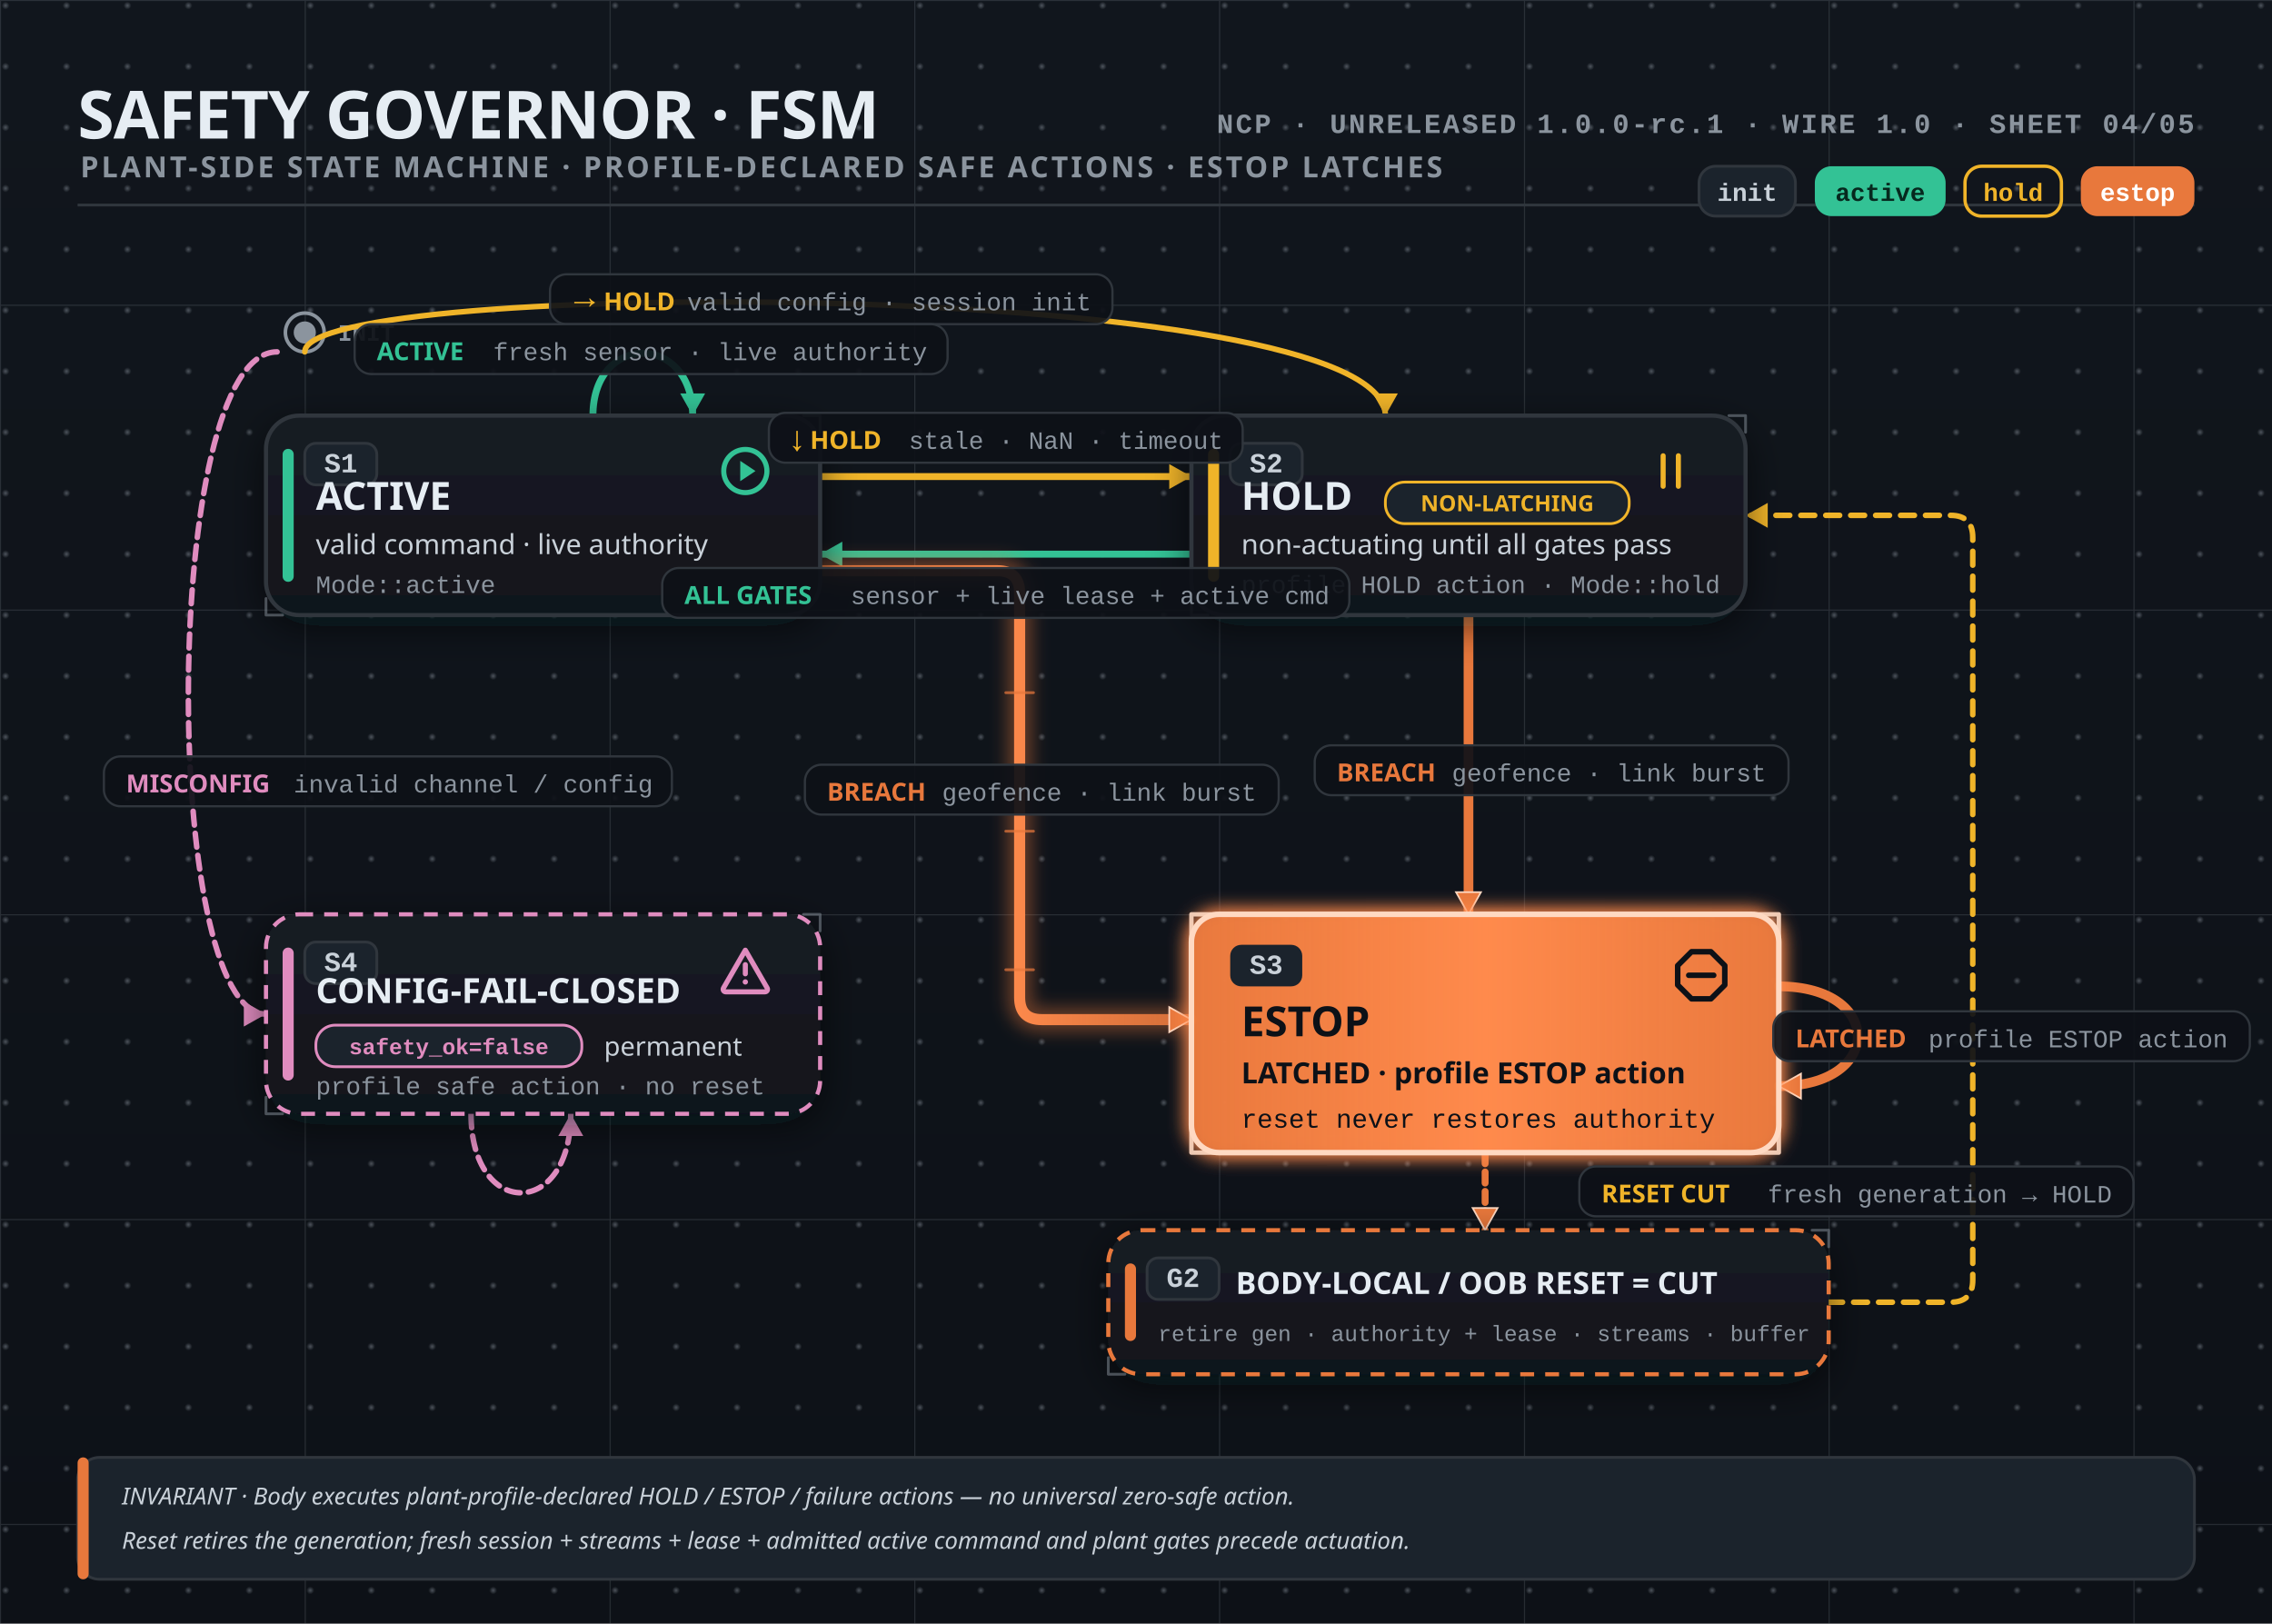
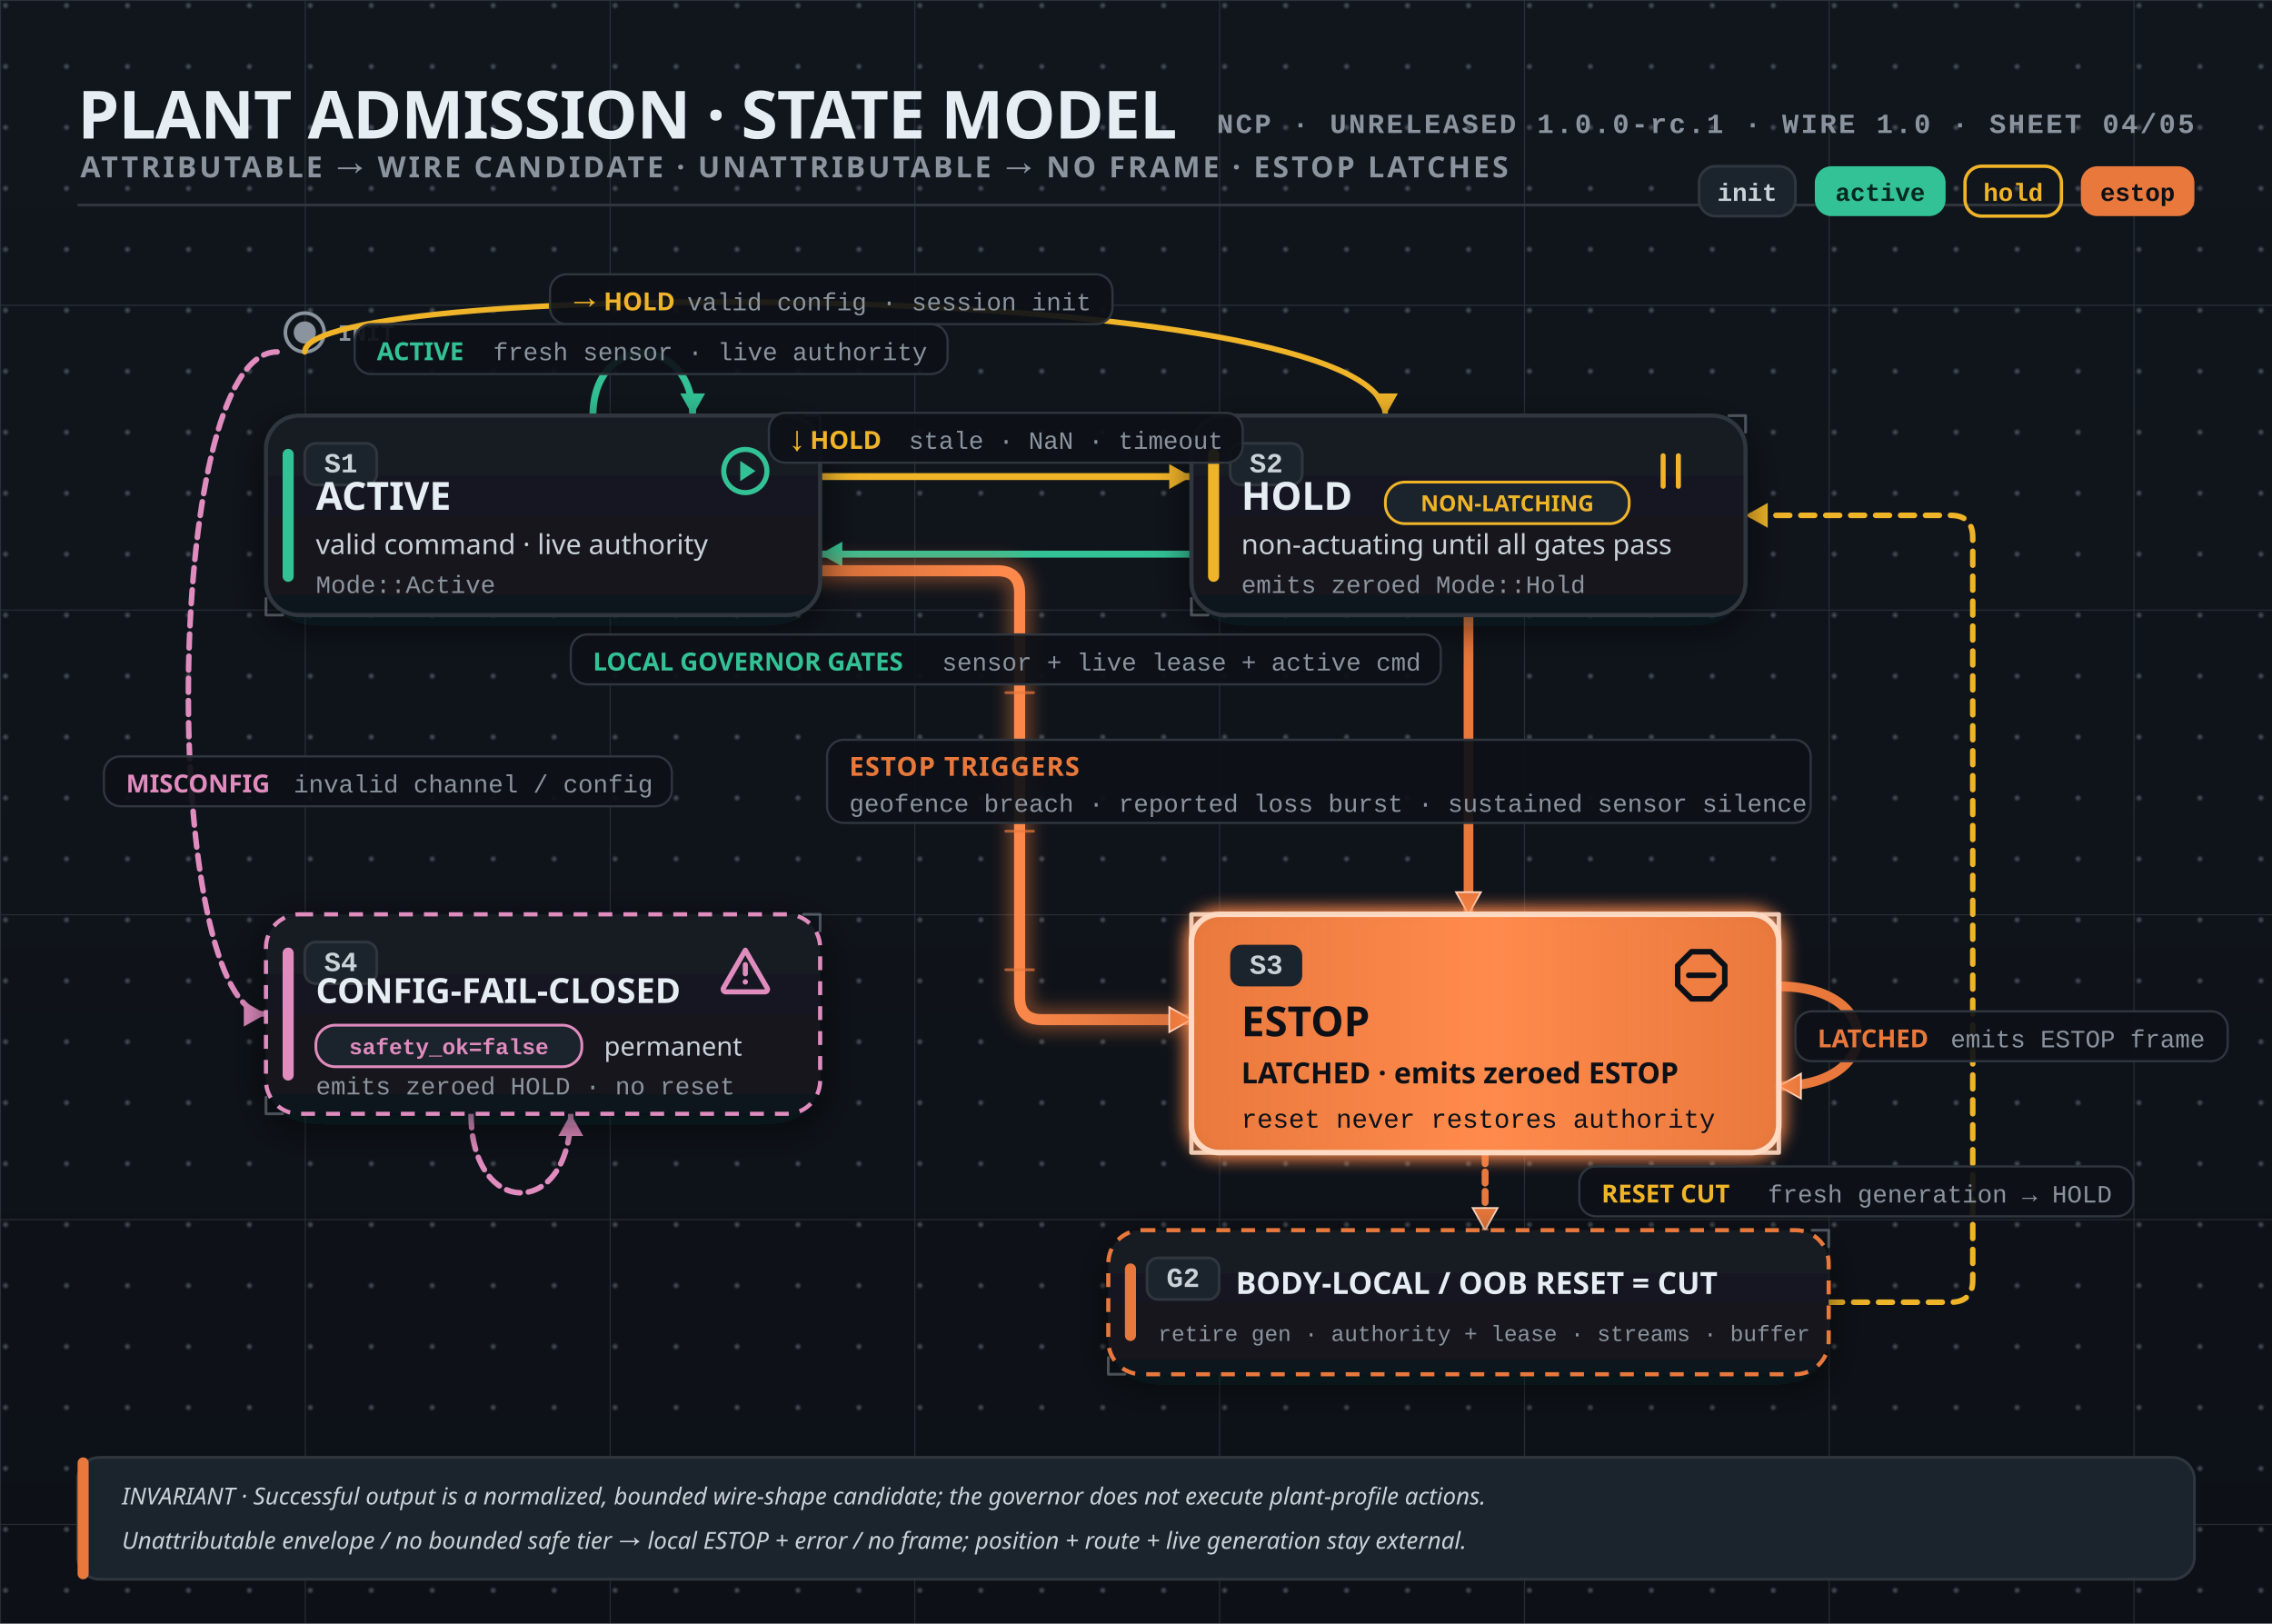
- <svg xmlns="http://www.w3.org/2000/svg" width="820" height="586" viewBox="0 0 820 586" font-family="-apple-system, BlinkMacSystemFont, 'Segoe UI', 'Noto Sans', Helvetica, Arial, sans-serif" role="img">
+ <svg xmlns="http://www.w3.org/2000/svg" width="820" height="586" viewBox="0 0 820 586" font-family="-apple-system, BlinkMacSystemFont, 'Segoe UI', 'Noto Sans', Helvetica, Arial, sans-serif" role="img" aria-labelledby="ncp-fsm-title ncp-fsm-desc">
  <defs>
    <linearGradient id="pageBg" x1="0" y1="0" x2="0" y2="1">
      <stop offset="0" stop-color="#11161d" />
      <stop offset="1" stop-color="#0d1117" />
    </linearGradient>
    <linearGradient id="surface" x1="0" y1="0" x2="0" y2="1">
      <stop offset="0" stop-color="#161b22" />
      <stop offset="1" stop-color="#11161d" />
    </linearGradient>
    <linearGradient id="busAction" x1="0" y1="0" x2="1" y2="0">
+       <stop offset="0" stop-color="#e8783c" stop-opacity="0.85" />
+       <stop offset="0.5" stop-color="#ff8a4c" stop-opacity="1" />
+       <stop offset="1" stop-color="#e8783c" stop-opacity="0.85" />
+     </linearGradient>
+     <linearGradient id="fsmAction" x1="0" y1="0" x2="1" y2="0">
      <stop offset="0" stop-color="#e8783c" stop-opacity="0.85" />
      <stop offset="0.5" stop-color="#ff8a4c" stop-opacity="1" />
      <stop offset="1" stop-color="#e8783c" stop-opacity="0.85" />
    </linearGradient>
    <linearGradient id="contractHero" x1="0" y1="0" x2="1" y2="1">
      <stop offset="0" stop-color="#a78bfa" />
      <stop offset="1" stop-color="#7c3aed" />
    </linearGradient>
    <radialGradient id="gridDot" cx="0.5" cy="0.5" r="0.5">
      <stop offset="0" stop-color="#8b949e" stop-opacity="0.5" />
      <stop offset="1" stop-color="#8b949e" stop-opacity="0" />
    </radialGradient>
    <pattern id="grid" width="22" height="22" patternUnits="userSpaceOnUse">
      <circle cx="2" cy="2" r="1.4" fill="url(#gridDot)" />
    </pattern>
    <pattern id="gridMajor" width="110" height="110" patternUnits="userSpaceOnUse">
      <path d="M110 0H0V110" fill="none" stroke="#8b949e" stroke-width="0.75" stroke-opacity="0.22" />
    </pattern>
    <filter id="soft" x="-40%" y="-40%" width="180%" height="180%" color-interpolation-filters="sRGB">
      <feDropShadow dx="0" dy="4" stdDeviation="7" flood-color="#05070b" flood-opacity="0.6" />
    </filter>
    <filter id="halo" x="-60%" y="-60%" width="220%" height="220%" color-interpolation-filters="sRGB">
      <feGaussianBlur stdDeviation="3" />
    </filter>
    <filter id="glow" x="-90%" y="-90%" width="280%" height="280%" color-interpolation-filters="sRGB">
      <feGaussianBlur in="SourceGraphic" stdDeviation="3.4" result="b" />
      <feFlood flood-color="#ff8a4c" flood-opacity="0.9" />
      <feComposite in2="b" operator="in" result="g" />
      <feMerge>
        <feMergeNode in="g" />
        <feMergeNode in="g" />
        <feMergeNode in="SourceGraphic" />
      </feMerge>
    </filter>
    <marker id="arrowAction" markerUnits="userSpaceOnUse" markerWidth="12" markerHeight="12" refX="9" refY="5.5" orient="auto">
      <path d="M1,1 L9,5.5 L1,10 Z" fill="#e8783c" />
    </marker>
    <marker id="arrowControl" markerUnits="userSpaceOnUse" markerWidth="12" markerHeight="12" refX="9" refY="5.5" orient="auto">
      <path d="M1,1 L9,5.5 L1,10 Z" fill="#3a9ad9" />
    </marker>
    <marker id="replyControl" markerUnits="userSpaceOnUse" markerWidth="12" markerHeight="12" refX="9" refY="5.5" orient="auto">
      <path d="M2,1.5 L9,5.5 L2,9.5" fill="none" stroke="#3a9ad9" stroke-width="1.7" stroke-linecap="round" stroke-linejoin="round" />
    </marker>
    <marker id="arrowPercep" markerUnits="userSpaceOnUse" markerWidth="12" markerHeight="12" refX="9" refY="5.5" orient="auto">
      <path d="M1,1 L9,5.5 L1,10 Z" fill="#56b4e9" />
    </marker>
    <marker id="tapObserve" markerUnits="userSpaceOnUse" markerWidth="10" markerHeight="10" refX="5" refY="5" orient="auto">
      <circle cx="5" cy="5" r="3.2" fill="none" stroke="#8b949e" stroke-width="1.5" />
    </marker>
    <marker id="arrowContract" markerUnits="userSpaceOnUse" markerWidth="12" markerHeight="12" refX="9" refY="5.5" orient="auto">
      <path d="M1,1 L9,5.5 L1,10 Z" fill="#a78bfa" />
    </marker>
    <marker id="submoduleArrow" markerUnits="userSpaceOnUse" markerWidth="12" markerHeight="12" refX="9" refY="5.5" orient="auto">
      <path d="M2,1.5 L9,5.5 L2,9.5" fill="none" stroke="#8b949e" stroke-width="1.7" stroke-linecap="round" stroke-linejoin="round" />
    </marker>
    <marker id="arrowActive" markerUnits="userSpaceOnUse" markerWidth="12" markerHeight="12" refX="9" refY="5.5" orient="auto">
      <path d="M1,1 L9,5.5 L1,10 Z" fill="#33c295" />
    </marker>
    <marker id="arrowEstop" markerUnits="userSpaceOnUse" markerWidth="12" markerHeight="12" refX="9" refY="5.5" orient="auto">
      <path d="M1,1 L9,5.5 L1,10 Z" fill="#e8783c" stroke="#ffd9c2" stroke-width="0.6" />
    </marker>
    <marker id="arrowHold" markerUnits="userSpaceOnUse" markerWidth="12" markerHeight="12" refX="9" refY="5.5" orient="auto">
      <path d="M1,1 L9,5.5 L1,10 Z" fill="#f0b429" />
    </marker>
    <marker id="arrowMut" markerUnits="userSpaceOnUse" markerWidth="12" markerHeight="12" refX="9" refY="5.5" orient="auto">
      <path d="M1,1 L9,5.5 L1,10 Z" fill="#8b949e" />
    </marker>
    <marker id="arrowConfig" markerUnits="userSpaceOnUse" markerWidth="12" markerHeight="12" refX="9" refY="5.5" orient="auto">
      <path d="M1,1 L9,5.5 L1,10 Z" fill="#e08cbf" />
    </marker>
    <filter id="glowContract" x="-90%" y="-90%" width="280%" height="280%" color-interpolation-filters="sRGB">
      <feGaussianBlur in="SourceGraphic" stdDeviation="3.4" result="b" />
      <feFlood flood-color="#a78bfa" flood-opacity="0.9" />
      <feComposite in2="b" operator="in" result="g" />
      <feMerge>
        <feMergeNode in="g" />
        <feMergeNode in="g" />
        <feMergeNode in="SourceGraphic" />
      </feMerge>
    </filter>
    <filter id="glowActive" x="-90%" y="-90%" width="280%" height="280%" color-interpolation-filters="sRGB">
      <feGaussianBlur in="SourceGraphic" stdDeviation="3.4" result="b" />
      <feFlood flood-color="#33c295" flood-opacity="0.9" />
      <feComposite in2="b" operator="in" result="g" />
      <feMerge>
        <feMergeNode in="g" />
        <feMergeNode in="g" />
        <feMergeNode in="SourceGraphic" />
      </feMerge>
    </filter>
  </defs>
  <rect x="0" y="0" width="820" height="586" rx="0" fill="url(#pageBg)" />
  <rect x="0" y="0" width="820" height="586" rx="0" fill="url(#gridMajor)" />
  <rect x="0" y="0" width="820" height="586" rx="0" fill="url(#grid)" />
-   <text x="28" y="50" font-family="-apple-system, BlinkMacSystemFont, 'Segoe UI', 'Noto Sans', Helvetica, Arial, sans-serif" font-size="24" font-weight="800" font-style="normal" fill="#e6edf3" text-anchor="start" letter-spacing="-0.3" text-rendering="geometricPrecision">SAFETY GOVERNOR · FSM</text>
-   <text x="29" y="64" font-family="-apple-system, BlinkMacSystemFont, 'Segoe UI', 'Noto Sans', Helvetica, Arial, sans-serif" font-size="10.5" font-weight="600" font-style="normal" fill="#8b949e" text-anchor="start" letter-spacing="1.0" text-rendering="geometricPrecision">PLANT-SIDE STATE MACHINE  ·  PROFILE-DECLARED SAFE ACTIONS  ·  ESTOP LATCHES</text>
+   <text x="28" y="50" font-family="-apple-system, BlinkMacSystemFont, 'Segoe UI', 'Noto Sans', Helvetica, Arial, sans-serif" font-size="24" font-weight="800" font-style="normal" fill="#e6edf3" text-anchor="start" letter-spacing="-0.3" text-rendering="geometricPrecision">PLANT ADMISSION · STATE MODEL</text>
+   <text x="29" y="64" font-family="-apple-system, BlinkMacSystemFont, 'Segoe UI', 'Noto Sans', Helvetica, Arial, sans-serif" font-size="10.5" font-weight="600" font-style="normal" fill="#8b949e" text-anchor="start" letter-spacing="1.0" text-rendering="geometricPrecision">ATTRIBUTABLE → WIRE CANDIDATE  ·  UNATTRIBUTABLE → NO FRAME  ·  ESTOP LATCHES</text>
  <line x1="28" y1="74" x2="792" y2="74" stroke="#30363d" stroke-width="1" stroke-linecap="butt" />
  <text x="792" y="48" font-family="ui-monospace, SFMono-Regular, 'SF Mono', Menlo, Consolas, 'Liberation Mono', monospace" font-size="10" font-weight="600" font-style="normal" fill="#8b949e" text-anchor="end" letter-spacing="0.8" text-rendering="geometricPrecision">NCP · UNRELEASED 1.0.0-rc.1 · WIRE 1.0 · SHEET 04/05</text>
  <rect x="751.0" y="60" width="41.0" height="18" rx="6" fill="#e8783c" />
-   <text x="771.5" y="72.5" font-family="ui-monospace, SFMono-Regular, 'SF Mono', Menlo, Consolas, 'Liberation Mono', monospace" font-size="9" font-weight="700" font-style="normal" fill="#fff" text-anchor="middle" text-rendering="geometricPrecision">estop</text>
+   <text x="771.5" y="72.5" font-family="ui-monospace, SFMono-Regular, 'SF Mono', Menlo, Consolas, 'Liberation Mono', monospace" font-size="9" font-weight="700" font-style="normal" fill="#0d1117" text-anchor="middle" text-rendering="geometricPrecision">estop</text>
  <rect x="709.2" y="60" width="34.8" height="18" rx="6" fill="none" stroke="#f0b429" stroke-width="1.2" />
  <text x="726.6" y="72.5" font-family="ui-monospace, SFMono-Regular, 'SF Mono', Menlo, Consolas, 'Liberation Mono', monospace" font-size="9" font-weight="700" font-style="normal" fill="#f0b429" text-anchor="middle" text-rendering="geometricPrecision">hold</text>
  <rect x="655.0" y="60" width="47.2" height="18" rx="6" fill="#33c295" />
  <text x="678.6" y="72.5" font-family="ui-monospace, SFMono-Regular, 'SF Mono', Menlo, Consolas, 'Liberation Mono', monospace" font-size="9" font-weight="700" font-style="normal" fill="#06281e" text-anchor="middle" text-rendering="geometricPrecision">active</text>
  <rect x="613.2" y="60" width="34.8" height="18" rx="6" fill="#1b232c" stroke="#30363d" stroke-width="1" />
  <text x="630.6" y="72.5" font-family="ui-monospace, SFMono-Regular, 'SF Mono', Menlo, Consolas, 'Liberation Mono', monospace" font-size="9" font-weight="700" font-style="normal" fill="#c9d1d9" text-anchor="middle" text-rendering="geometricPrecision">init</text>
  <circle cx="110" cy="120" r="4" fill="#8b949e" />
  <circle cx="110" cy="120" r="7" fill="none" stroke="#8b949e" stroke-width="1.3" />
  <text x="122" y="123" font-family="ui-monospace, SFMono-Regular, 'SF Mono', Menlo, Consolas, 'Liberation Mono', monospace" font-size="8.5" font-weight="700" font-style="normal" fill="#8b949e" text-anchor="start" text-rendering="geometricPrecision">INIT</text>
  <path d="M110,127 C110,100 500,100 500,150" fill="none" stroke="#f0b429" stroke-width="2" stroke-linecap="round" stroke-linejoin="round" marker-end="url(#arrowHold)" />
  <path d="M100,127 C58,127 58,366 96,366" fill="none" stroke="#e08cbf" stroke-width="2" stroke-linecap="round" stroke-linejoin="round" stroke-dasharray="5 3" marker-end="url(#arrowConfig)" />
  <path d="M214,150 C214,120 250,120 250,150" fill="none" stroke="#33c295" stroke-width="2.5" stroke-linecap="round" stroke-linejoin="round" marker-end="url(#arrowActive)" />
  <path d="M296,172 L430,172" fill="none" stroke="#f0b429" stroke-width="2.5" stroke-linecap="round" stroke-linejoin="round" marker-end="url(#arrowHold)" />
  <path d="M430,200 L296,200" fill="none" stroke="#33c295" stroke-width="2.5" stroke-linecap="round" stroke-linejoin="round" marker-end="url(#arrowActive)" />
  <path d="M296,206 L360,206 Q368,206 368,214 L368,360 Q368,368 376,368 L430,368" fill="none" stroke="#e8783c" stroke-width="9" stroke-linecap="round" stroke-linejoin="round" stroke-opacity="0.4" filter="url(#halo)" />
  <path d="M296,206 L360,206 Q368,206 368,214 L368,360 Q368,368 376,368 L430,368" fill="none" stroke="url(#busAction)" stroke-width="4" stroke-linecap="round" stroke-linejoin="round" marker-end="url(#arrowEstop)" />
  <line x1="363" y1="250" x2="373" y2="250" stroke="#e8783c" stroke-width="1" stroke-linecap="round" stroke-opacity="0.7" />
  <line x1="363" y1="300" x2="373" y2="300" stroke="#e8783c" stroke-width="1" stroke-linecap="round" stroke-opacity="0.7" />
  <line x1="363" y1="350" x2="373" y2="350" stroke="#e8783c" stroke-width="1" stroke-linecap="round" stroke-opacity="0.7" />
  <path d="M530,222 L530,330" fill="none" stroke="#e8783c" stroke-width="3.5" stroke-linecap="round" stroke-linejoin="round" marker-end="url(#arrowEstop)" />
  <path d="M642,356 C680,356 680,392 642,392" fill="none" stroke="#e8783c" stroke-width="3.5" stroke-linecap="round" stroke-linejoin="round" marker-end="url(#arrowEstop)" />
  <path d="M536,416 L536,444" fill="none" stroke="#e8783c" stroke-width="2.5" stroke-linecap="round" stroke-linejoin="round" stroke-dasharray="4 3" marker-end="url(#arrowEstop)" />
  <path d="M660,470 L704,470 Q712,470 712,462 L712,194 Q712,186 704,186 L630,186" fill="none" stroke="#f0b429" stroke-width="2" stroke-linecap="round" stroke-linejoin="round" stroke-dasharray="5 4" marker-end="url(#arrowHold)" />
  <path d="M170,402 C170,440 206,440 206,402" fill="none" stroke="#e08cbf" stroke-width="2" stroke-linecap="round" stroke-linejoin="round" stroke-dasharray="5 3" marker-end="url(#arrowConfig)" />
  <rect x="96" y="150" width="200" height="72" rx="12" fill="url(#surface)" filter="url(#soft)" />
  <rect x="96" y="150" width="200" height="72" rx="12" fill="none" stroke="#30363d" stroke-width="1.5" />
  <rect x="102" y="162" width="4" height="48" rx="2" fill="#33c295" />
  <path d="M290,150 L296,150 L296,156" fill="none" stroke="#8b949e" stroke-width="1" stroke-linecap="round" stroke-linejoin="round" stroke-opacity="0.5" />
  <path d="M96,216 L96,222 L102,222" fill="none" stroke="#8b949e" stroke-width="1" stroke-linecap="round" stroke-linejoin="round" stroke-opacity="0.5" />
  <rect x="110" y="160" width="26" height="15" rx="4" fill="#1b232c" stroke="#30363d" stroke-width="1" />
  <text x="123" y="170.5" font-family="ui-monospace, SFMono-Regular, 'SF Mono', Menlo, Consolas, 'Liberation Mono', monospace" font-size="10" font-weight="700" font-style="normal" fill="#c9d1d9" text-anchor="middle" text-rendering="geometricPrecision">S1</text>
  <g transform="translate(258,159) scale(0.9167)" fill="none" stroke="#33c295" stroke-width="2" stroke-linecap="round" stroke-linejoin="round">
    <circle cx="12" cy="12" r="8.5" />
    <path d="M10 8 L16 12 L10 16 Z" fill="#33c295" stroke="none" />
  </g>
  <text x="114" y="184" font-family="-apple-system, BlinkMacSystemFont, 'Segoe UI', 'Noto Sans', Helvetica, Arial, sans-serif" font-size="14" font-weight="700" font-style="normal" fill="#e6edf3" text-anchor="start" text-rendering="geometricPrecision">ACTIVE</text>
  <text x="114" y="200" font-family="-apple-system, BlinkMacSystemFont, 'Segoe UI', 'Noto Sans', Helvetica, Arial, sans-serif" font-size="10" font-weight="500" font-style="normal" fill="#c9d1d9" text-anchor="start" text-rendering="geometricPrecision">valid command · live authority</text>
-   <text x="114" y="214" font-family="ui-monospace, SFMono-Regular, 'SF Mono', Menlo, Consolas, 'Liberation Mono', monospace" font-size="9" font-weight="500" font-style="normal" fill="#8b949e" text-anchor="start" text-rendering="geometricPrecision">Mode::active</text>
+   <text x="114" y="214" font-family="ui-monospace, SFMono-Regular, 'SF Mono', Menlo, Consolas, 'Liberation Mono', monospace" font-size="9" font-weight="500" font-style="normal" fill="#8b949e" text-anchor="start" text-rendering="geometricPrecision">Mode::Active</text>
  <rect x="430" y="150" width="200" height="72" rx="12" fill="url(#surface)" filter="url(#soft)" />
  <rect x="430" y="150" width="200" height="72" rx="12" fill="none" stroke="#30363d" stroke-width="1.5" />
  <rect x="436" y="162" width="4" height="48" rx="2" fill="#f0b429" />
  <path d="M624,150 L630,150 L630,156" fill="none" stroke="#8b949e" stroke-width="1" stroke-linecap="round" stroke-linejoin="round" stroke-opacity="0.5" />
  <path d="M430,216 L430,222 L436,222" fill="none" stroke="#8b949e" stroke-width="1" stroke-linecap="round" stroke-linejoin="round" stroke-opacity="0.5" />
  <rect x="444" y="160" width="26" height="15" rx="4" fill="#1b232c" stroke="#30363d" stroke-width="1" />
  <text x="457" y="170.5" font-family="ui-monospace, SFMono-Regular, 'SF Mono', Menlo, Consolas, 'Liberation Mono', monospace" font-size="10" font-weight="700" font-style="normal" fill="#c9d1d9" text-anchor="middle" text-rendering="geometricPrecision">S2</text>
  <g transform="translate(592,159) scale(0.9167)" fill="none" stroke="#f0b429" stroke-width="2" stroke-linecap="round" stroke-linejoin="round">
    <path d="M9 6v12M15 6v12" />
  </g>
  <text x="448" y="184" font-family="-apple-system, BlinkMacSystemFont, 'Segoe UI', 'Noto Sans', Helvetica, Arial, sans-serif" font-size="14" font-weight="700" font-style="normal" fill="#e6edf3" text-anchor="start" text-rendering="geometricPrecision">HOLD</text>
  <rect x="500" y="174" width="88" height="15" rx="7" fill="#1b232c" stroke="#f0b429" stroke-width="1" />
  <text x="544" y="184.5" font-family="-apple-system, BlinkMacSystemFont, 'Segoe UI', 'Noto Sans', Helvetica, Arial, sans-serif" font-size="8" font-weight="700" font-style="normal" fill="#f0b429" text-anchor="middle" text-rendering="geometricPrecision">NON-LATCHING</text>
  <text x="448" y="200" font-family="-apple-system, BlinkMacSystemFont, 'Segoe UI', 'Noto Sans', Helvetica, Arial, sans-serif" font-size="10" font-weight="500" font-style="normal" fill="#c9d1d9" text-anchor="start" text-rendering="geometricPrecision">non-actuating until all gates pass</text>
-   <text x="448" y="214" font-family="ui-monospace, SFMono-Regular, 'SF Mono', Menlo, Consolas, 'Liberation Mono', monospace" font-size="9" font-weight="500" font-style="normal" fill="#8b949e" text-anchor="start" text-rendering="geometricPrecision">profile HOLD action · Mode::hold</text>
+   <text x="448" y="214" font-family="ui-monospace, SFMono-Regular, 'SF Mono', Menlo, Consolas, 'Liberation Mono', monospace" font-size="9" font-weight="500" font-style="normal" fill="#8b949e" text-anchor="start" text-rendering="geometricPrecision">emits zeroed Mode::Hold</text>
  <rect x="96" y="330" width="200" height="72" rx="12" fill="url(#surface)" filter="url(#soft)" />
  <rect x="96" y="330" width="200" height="72" rx="12" fill="none" stroke="#e08cbf" stroke-width="1.5" stroke-dasharray="5 4" fill-opacity="0.7" />
  <rect x="102" y="342" width="4" height="48" rx="2" fill="#e08cbf" />
  <path d="M290,330 L296,330 L296,336" fill="none" stroke="#8b949e" stroke-width="1" stroke-linecap="round" stroke-linejoin="round" stroke-opacity="0.5" />
  <path d="M96,396 L96,402 L102,402" fill="none" stroke="#8b949e" stroke-width="1" stroke-linecap="round" stroke-linejoin="round" stroke-opacity="0.5" />
  <rect x="110" y="340" width="26" height="15" rx="4" fill="#1b232c" stroke="#30363d" stroke-width="1" />
  <text x="123" y="350.5" font-family="ui-monospace, SFMono-Regular, 'SF Mono', Menlo, Consolas, 'Liberation Mono', monospace" font-size="10" font-weight="700" font-style="normal" fill="#c9d1d9" text-anchor="middle" text-rendering="geometricPrecision">S4</text>
  <g transform="translate(258,339) scale(0.9167)" fill="none" stroke="#e08cbf" stroke-width="2" stroke-linecap="round" stroke-linejoin="round">
    <path d="M12 4.3 20.6 19.2a1 1 0 0 1-0.87 1.5H4.27a1 1 0 0 1-0.87-1.5L12 4.3Z" />
    <path d="M12 10v3.6" />
    <circle cx="12" cy="16.8" r="1.05" fill="#e08cbf" stroke="none" />
  </g>
  <text x="114" y="362" font-family="-apple-system, BlinkMacSystemFont, 'Segoe UI', 'Noto Sans', Helvetica, Arial, sans-serif" font-size="12.5" font-weight="700" font-style="normal" fill="#e6edf3" text-anchor="start" text-rendering="geometricPrecision">CONFIG-FAIL-CLOSED</text>
  <rect x="114" y="370" width="96" height="15" rx="7" fill="#1b232c" stroke="#e08cbf" stroke-width="1" />
  <text x="162" y="380.5" font-family="ui-monospace, SFMono-Regular, 'SF Mono', Menlo, Consolas, 'Liberation Mono', monospace" font-size="8" font-weight="700" font-style="normal" fill="#e08cbf" text-anchor="middle" text-rendering="geometricPrecision">safety_ok=false</text>
  <text x="218" y="381" font-family="-apple-system, BlinkMacSystemFont, 'Segoe UI', 'Noto Sans', Helvetica, Arial, sans-serif" font-size="9.5" font-weight="500" font-style="normal" fill="#c9d1d9" text-anchor="start" text-rendering="geometricPrecision">permanent</text>
-   <text x="114" y="395" font-family="ui-monospace, SFMono-Regular, 'SF Mono', Menlo, Consolas, 'Liberation Mono', monospace" font-size="9" font-weight="500" font-style="normal" fill="#8b949e" text-anchor="start" text-rendering="geometricPrecision">profile safe action · no reset</text>
-   <rect x="430" y="330" width="212" height="86" rx="10" fill="url(#busAction)" stroke="#ffd9c2" stroke-width="2" filter="url(#glow)" />
+   <text x="114" y="395" font-family="ui-monospace, SFMono-Regular, 'SF Mono', Menlo, Consolas, 'Liberation Mono', monospace" font-size="9" font-weight="500" font-style="normal" fill="#8b949e" text-anchor="start" text-rendering="geometricPrecision">emits zeroed HOLD · no reset</text>
+   <rect x="430" y="330" width="212" height="86" rx="10" fill="url(#fsmAction)" stroke="#ffd9c2" stroke-width="2" filter="url(#glow)" />
  <path d="M439,330 L430,330 L430,339" fill="none" stroke="#ffd9c2" stroke-width="1.6" stroke-linecap="round" stroke-linejoin="round" stroke-opacity="0.9" />
  <path d="M633,330 L642,330 L642,339" fill="none" stroke="#ffd9c2" stroke-width="1.6" stroke-linecap="round" stroke-linejoin="round" stroke-opacity="0.9" />
  <path d="M439,416 L430,416 L430,407" fill="none" stroke="#ffd9c2" stroke-width="1.6" stroke-linecap="round" stroke-linejoin="round" stroke-opacity="0.9" />
  <path d="M633,416 L642,416 L642,407" fill="none" stroke="#ffd9c2" stroke-width="1.6" stroke-linecap="round" stroke-linejoin="round" stroke-opacity="0.9" />
  <rect x="444" y="341" width="26" height="15" rx="4" fill="#1b232c" />
  <text x="457" y="351.5" font-family="ui-monospace, SFMono-Regular, 'SF Mono', Menlo, Consolas, 'Liberation Mono', monospace" font-size="10" font-weight="700" font-style="normal" fill="#c9d1d9" text-anchor="middle" text-rendering="geometricPrecision">S3</text>
  <g transform="translate(602,340) scale(1)" fill="none" stroke="#0d1117" stroke-width="2" stroke-linecap="round" stroke-linejoin="round">
    <path d="M8.5 3.5 H15.5 L20.5 8.5 V15.5 L15.5 20.5 H8.5 L3.5 15.5 V8.5 Z" />
    <path d="M7.5 12 H16.5" />
  </g>
  <text x="448" y="374" font-family="-apple-system, BlinkMacSystemFont, 'Segoe UI', 'Noto Sans', Helvetica, Arial, sans-serif" font-size="15" font-weight="800" font-style="normal" fill="#0d1117" text-anchor="start" text-rendering="geometricPrecision">ESTOP</text>
-   <text x="448" y="391" font-family="-apple-system, BlinkMacSystemFont, 'Segoe UI', 'Noto Sans', Helvetica, Arial, sans-serif" font-size="10.5" font-weight="600" font-style="normal" fill="#0d1117" text-anchor="start" text-rendering="geometricPrecision">LATCHED · profile ESTOP action</text>
+   <text x="448" y="391" font-family="-apple-system, BlinkMacSystemFont, 'Segoe UI', 'Noto Sans', Helvetica, Arial, sans-serif" font-size="10.5" font-weight="600" font-style="normal" fill="#0d1117" text-anchor="start" text-rendering="geometricPrecision">LATCHED · emits zeroed ESTOP</text>
  <text x="448" y="407" font-family="ui-monospace, SFMono-Regular, 'SF Mono', Menlo, Consolas, 'Liberation Mono', monospace" font-size="9.5" font-weight="500" font-style="normal" fill="#0d1117" text-anchor="start" text-rendering="geometricPrecision">reset never restores authority</text>
  <rect x="400" y="444" width="260" height="52" rx="12" fill="url(#surface)" filter="url(#soft)" />
  <rect x="400" y="444" width="260" height="52" rx="12" fill="none" stroke="#e8783c" stroke-width="1.5" stroke-dasharray="5 4" fill-opacity="0.7" />
  <rect x="406" y="456" width="4" height="28" rx="2" fill="#e8783c" />
  <path d="M654,444 L660,444 L660,450" fill="none" stroke="#8b949e" stroke-width="1" stroke-linecap="round" stroke-linejoin="round" stroke-opacity="0.5" />
  <path d="M400,490 L400,496 L406,496" fill="none" stroke="#8b949e" stroke-width="1" stroke-linecap="round" stroke-linejoin="round" stroke-opacity="0.5" />
  <rect x="414" y="454" width="26" height="15" rx="4" fill="#1b232c" stroke="#30363d" stroke-width="1" />
  <text x="427" y="464.5" font-family="ui-monospace, SFMono-Regular, 'SF Mono', Menlo, Consolas, 'Liberation Mono', monospace" font-size="10" font-weight="700" font-style="normal" fill="#c9d1d9" text-anchor="middle" text-rendering="geometricPrecision">G2</text>
  <text x="446" y="467" font-family="-apple-system, BlinkMacSystemFont, 'Segoe UI', 'Noto Sans', Helvetica, Arial, sans-serif" font-size="11" font-weight="700" font-style="normal" fill="#e6edf3" text-anchor="start" text-rendering="geometricPrecision">BODY-LOCAL / OOB RESET = CUT</text>
  <text x="418" y="484" font-family="ui-monospace, SFMono-Regular, 'SF Mono', Menlo, Consolas, 'Liberation Mono', monospace" font-size="8" font-weight="500" font-style="normal" fill="#8b949e" text-anchor="start" text-rendering="geometricPrecision">retire gen · authority + lease · streams · buffer</text>
  <rect x="198.5" y="99" width="203" height="18" rx="6" fill="#0d1117" stroke="#30363d" stroke-width="0.8" fill-opacity="0.92" />
  <text x="206.5" y="112" font-family="-apple-system, BlinkMacSystemFont, 'Segoe UI', 'Noto Sans', Helvetica, Arial, sans-serif" font-size="9" font-weight="700" font-style="normal" fill="#f0b429" text-anchor="start" text-rendering="geometricPrecision">→ HOLD</text>
  <text x="248" y="112" font-family="ui-monospace, SFMono-Regular, 'SF Mono', Menlo, Consolas, 'Liberation Mono', monospace" font-size="9" font-weight="500" font-style="normal" fill="#8b949e" text-anchor="start" text-rendering="geometricPrecision">valid config · session init</text>
  <rect x="128.0" y="117" width="214" height="18" rx="6" fill="#0d1117" stroke="#30363d" stroke-width="0.8" fill-opacity="0.92" />
  <text x="136.0" y="130" font-family="-apple-system, BlinkMacSystemFont, 'Segoe UI', 'Noto Sans', Helvetica, Arial, sans-serif" font-size="9" font-weight="700" font-style="normal" fill="#33c295" text-anchor="start" text-rendering="geometricPrecision">ACTIVE</text>
  <text x="178" y="130" font-family="ui-monospace, SFMono-Regular, 'SF Mono', Menlo, Consolas, 'Liberation Mono', monospace" font-size="9" font-weight="500" font-style="normal" fill="#8b949e" text-anchor="start" text-rendering="geometricPrecision">fresh sensor · live authority</text>
  <rect x="277.5" y="149" width="171" height="18" rx="6" fill="#0d1117" stroke="#30363d" stroke-width="0.8" fill-opacity="0.92" />
  <text x="285.5" y="162" font-family="-apple-system, BlinkMacSystemFont, 'Segoe UI', 'Noto Sans', Helvetica, Arial, sans-serif" font-size="9" font-weight="700" font-style="normal" fill="#f0b429" text-anchor="start" text-rendering="geometricPrecision">↓ HOLD</text>
  <text x="328" y="162" font-family="ui-monospace, SFMono-Regular, 'SF Mono', Menlo, Consolas, 'Liberation Mono', monospace" font-size="9" font-weight="500" font-style="normal" fill="#8b949e" text-anchor="start" text-rendering="geometricPrecision">stale · NaN · timeout</text>
-   <rect x="239.0" y="205" width="248" height="18" rx="6" fill="#0d1117" stroke="#30363d" stroke-width="0.8" fill-opacity="0.92" />
-   <text x="247.0" y="218" font-family="-apple-system, BlinkMacSystemFont, 'Segoe UI', 'Noto Sans', Helvetica, Arial, sans-serif" font-size="9" font-weight="700" font-style="normal" fill="#33c295" text-anchor="start" text-rendering="geometricPrecision">ALL GATES</text>
-   <text x="307" y="218" font-family="ui-monospace, SFMono-Regular, 'SF Mono', Menlo, Consolas, 'Liberation Mono', monospace" font-size="9" font-weight="500" font-style="normal" fill="#8b949e" text-anchor="start" text-rendering="geometricPrecision">sensor + live lease + active cmd</text>
-   <rect x="290.5" y="276" width="171" height="18" rx="6" fill="#0d1117" stroke="#30363d" stroke-width="0.8" fill-opacity="0.92" />
-   <text x="298.5" y="289" font-family="-apple-system, BlinkMacSystemFont, 'Segoe UI', 'Noto Sans', Helvetica, Arial, sans-serif" font-size="9" font-weight="700" font-style="normal" fill="#e8783c" text-anchor="start" text-rendering="geometricPrecision">BREACH</text>
-   <text x="340" y="289" font-family="ui-monospace, SFMono-Regular, 'SF Mono', Menlo, Consolas, 'Liberation Mono', monospace" font-size="9" font-weight="500" font-style="normal" fill="#8b949e" text-anchor="start" text-rendering="geometricPrecision">geofence · link burst</text>
-   <rect x="474.5" y="269" width="171" height="18" rx="6" fill="#0d1117" stroke="#30363d" stroke-width="0.8" fill-opacity="0.92" />
-   <text x="482.5" y="282" font-family="-apple-system, BlinkMacSystemFont, 'Segoe UI', 'Noto Sans', Helvetica, Arial, sans-serif" font-size="9" font-weight="700" font-style="normal" fill="#e8783c" text-anchor="start" text-rendering="geometricPrecision">BREACH</text>
-   <text x="524" y="282" font-family="ui-monospace, SFMono-Regular, 'SF Mono', Menlo, Consolas, 'Liberation Mono', monospace" font-size="9" font-weight="500" font-style="normal" fill="#8b949e" text-anchor="start" text-rendering="geometricPrecision">geofence · link burst</text>
-   <rect x="640.0" y="365" width="172" height="18" rx="6" fill="#0d1117" stroke="#30363d" stroke-width="0.8" fill-opacity="0.92" />
-   <text x="648.0" y="378" font-family="-apple-system, BlinkMacSystemFont, 'Segoe UI', 'Noto Sans', Helvetica, Arial, sans-serif" font-size="9" font-weight="700" font-style="normal" fill="#e8783c" text-anchor="start" text-rendering="geometricPrecision">LATCHED</text>
-   <text x="696" y="378" font-family="ui-monospace, SFMono-Regular, 'SF Mono', Menlo, Consolas, 'Liberation Mono', monospace" font-size="9" font-weight="500" font-style="normal" fill="#8b949e" text-anchor="start" text-rendering="geometricPrecision">profile ESTOP action</text>
+   <rect x="206.0" y="229" width="314" height="18" rx="6" fill="#0d1117" stroke="#30363d" stroke-width="0.8" fill-opacity="0.92" />
+   <text x="214.0" y="242" font-family="-apple-system, BlinkMacSystemFont, 'Segoe UI', 'Noto Sans', Helvetica, Arial, sans-serif" font-size="9" font-weight="700" font-style="normal" fill="#33c295" text-anchor="start" text-rendering="geometricPrecision">LOCAL GOVERNOR GATES</text>
+   <text x="340" y="242" font-family="ui-monospace, SFMono-Regular, 'SF Mono', Menlo, Consolas, 'Liberation Mono', monospace" font-size="9" font-weight="500" font-style="normal" fill="#8b949e" text-anchor="start" text-rendering="geometricPrecision">sensor + live lease + active cmd</text>
+   <rect x="298.5" y="267.0" width="355" height="30" rx="6" fill="#0d1117" stroke="#30363d" stroke-width="0.8" fill-opacity="0.92" />
+   <text x="306.5" y="280.0" font-family="-apple-system, BlinkMacSystemFont, 'Segoe UI', 'Noto Sans', Helvetica, Arial, sans-serif" font-size="9.5" font-weight="700" font-style="normal" fill="#e8783c" text-anchor="start" letter-spacing="0.4" text-rendering="geometricPrecision">ESTOP TRIGGERS</text>
+   <text x="306.5" y="293.0" font-family="ui-monospace, SFMono-Regular, 'SF Mono', Menlo, Consolas, 'Liberation Mono', monospace" font-size="9" font-weight="500" font-style="normal" fill="#8b949e" text-anchor="start" text-rendering="geometricPrecision">geofence breach · reported loss burst · sustained sensor silence</text>
+   <rect x="648.0" y="365" width="156" height="18" rx="6" fill="#0d1117" stroke="#30363d" stroke-width="0.8" fill-opacity="0.92" />
+   <text x="656.0" y="378" font-family="-apple-system, BlinkMacSystemFont, 'Segoe UI', 'Noto Sans', Helvetica, Arial, sans-serif" font-size="9" font-weight="700" font-style="normal" fill="#e8783c" text-anchor="start" text-rendering="geometricPrecision">LATCHED</text>
+   <text x="704" y="378" font-family="ui-monospace, SFMono-Regular, 'SF Mono', Menlo, Consolas, 'Liberation Mono', monospace" font-size="9" font-weight="500" font-style="normal" fill="#8b949e" text-anchor="start" text-rendering="geometricPrecision">emits ESTOP frame</text>
  <rect x="570.0" y="421" width="200" height="18" rx="6" fill="#0d1117" stroke="#30363d" stroke-width="0.8" fill-opacity="0.92" />
  <text x="578.0" y="434" font-family="-apple-system, BlinkMacSystemFont, 'Segoe UI', 'Noto Sans', Helvetica, Arial, sans-serif" font-size="9" font-weight="700" font-style="normal" fill="#f0b429" text-anchor="start" text-rendering="geometricPrecision">RESET CUT</text>
  <text x="638" y="434" font-family="ui-monospace, SFMono-Regular, 'SF Mono', Menlo, Consolas, 'Liberation Mono', monospace" font-size="9" font-weight="500" font-style="normal" fill="#8b949e" text-anchor="start" text-rendering="geometricPrecision">fresh generation → HOLD</text>
  <rect x="37.5" y="273" width="205" height="18" rx="6" fill="#0d1117" stroke="#30363d" stroke-width="0.8" fill-opacity="0.92" />
  <text x="45.5" y="286" font-family="-apple-system, BlinkMacSystemFont, 'Segoe UI', 'Noto Sans', Helvetica, Arial, sans-serif" font-size="9" font-weight="700" font-style="normal" fill="#e08cbf" text-anchor="start" text-rendering="geometricPrecision">MISCONFIG</text>
  <text x="106" y="286" font-family="ui-monospace, SFMono-Regular, 'SF Mono', Menlo, Consolas, 'Liberation Mono', monospace" font-size="9" font-weight="500" font-style="normal" fill="#8b949e" text-anchor="start" text-rendering="geometricPrecision">invalid channel / config</text>
  <rect x="28" y="526" width="764" height="44" rx="8" fill="#1b232c" stroke="#30363d" stroke-width="1" />
  <rect x="28" y="526" width="4" height="44" rx="2" fill="#e8783c" />
-   <text x="44" y="543" font-family="-apple-system, BlinkMacSystemFont, 'Segoe UI', 'Noto Sans', Helvetica, Arial, sans-serif" font-size="8.5" font-weight="500" font-style="italic" fill="#c9d1d9" text-anchor="start" text-rendering="geometricPrecision">INVARIANT · Body executes plant-profile-declared HOLD / ESTOP / failure actions — no universal zero-safe action.</text>
-   <text x="44" y="559" font-family="-apple-system, BlinkMacSystemFont, 'Segoe UI', 'Noto Sans', Helvetica, Arial, sans-serif" font-size="8.5" font-weight="500" font-style="italic" fill="#c9d1d9" text-anchor="start" text-rendering="geometricPrecision">Reset retires the generation; fresh session + streams + lease + admitted active command and plant gates precede actuation.</text>
+   <text x="44" y="543" font-family="-apple-system, BlinkMacSystemFont, 'Segoe UI', 'Noto Sans', Helvetica, Arial, sans-serif" font-size="8.5" font-weight="500" font-style="italic" fill="#c9d1d9" text-anchor="start" text-rendering="geometricPrecision">INVARIANT · Successful output is a normalized, bounded wire-shape candidate; the governor does not execute plant-profile actions.</text>
+   <text x="44" y="559" font-family="-apple-system, BlinkMacSystemFont, 'Segoe UI', 'Noto Sans', Helvetica, Arial, sans-serif" font-size="8.5" font-weight="500" font-style="italic" fill="#c9d1d9" text-anchor="start" text-rendering="geometricPrecision">Unattributable envelope / no bounded safe tier → local ESTOP + error / no frame; position + route + live generation stay external.</text>
</svg>
